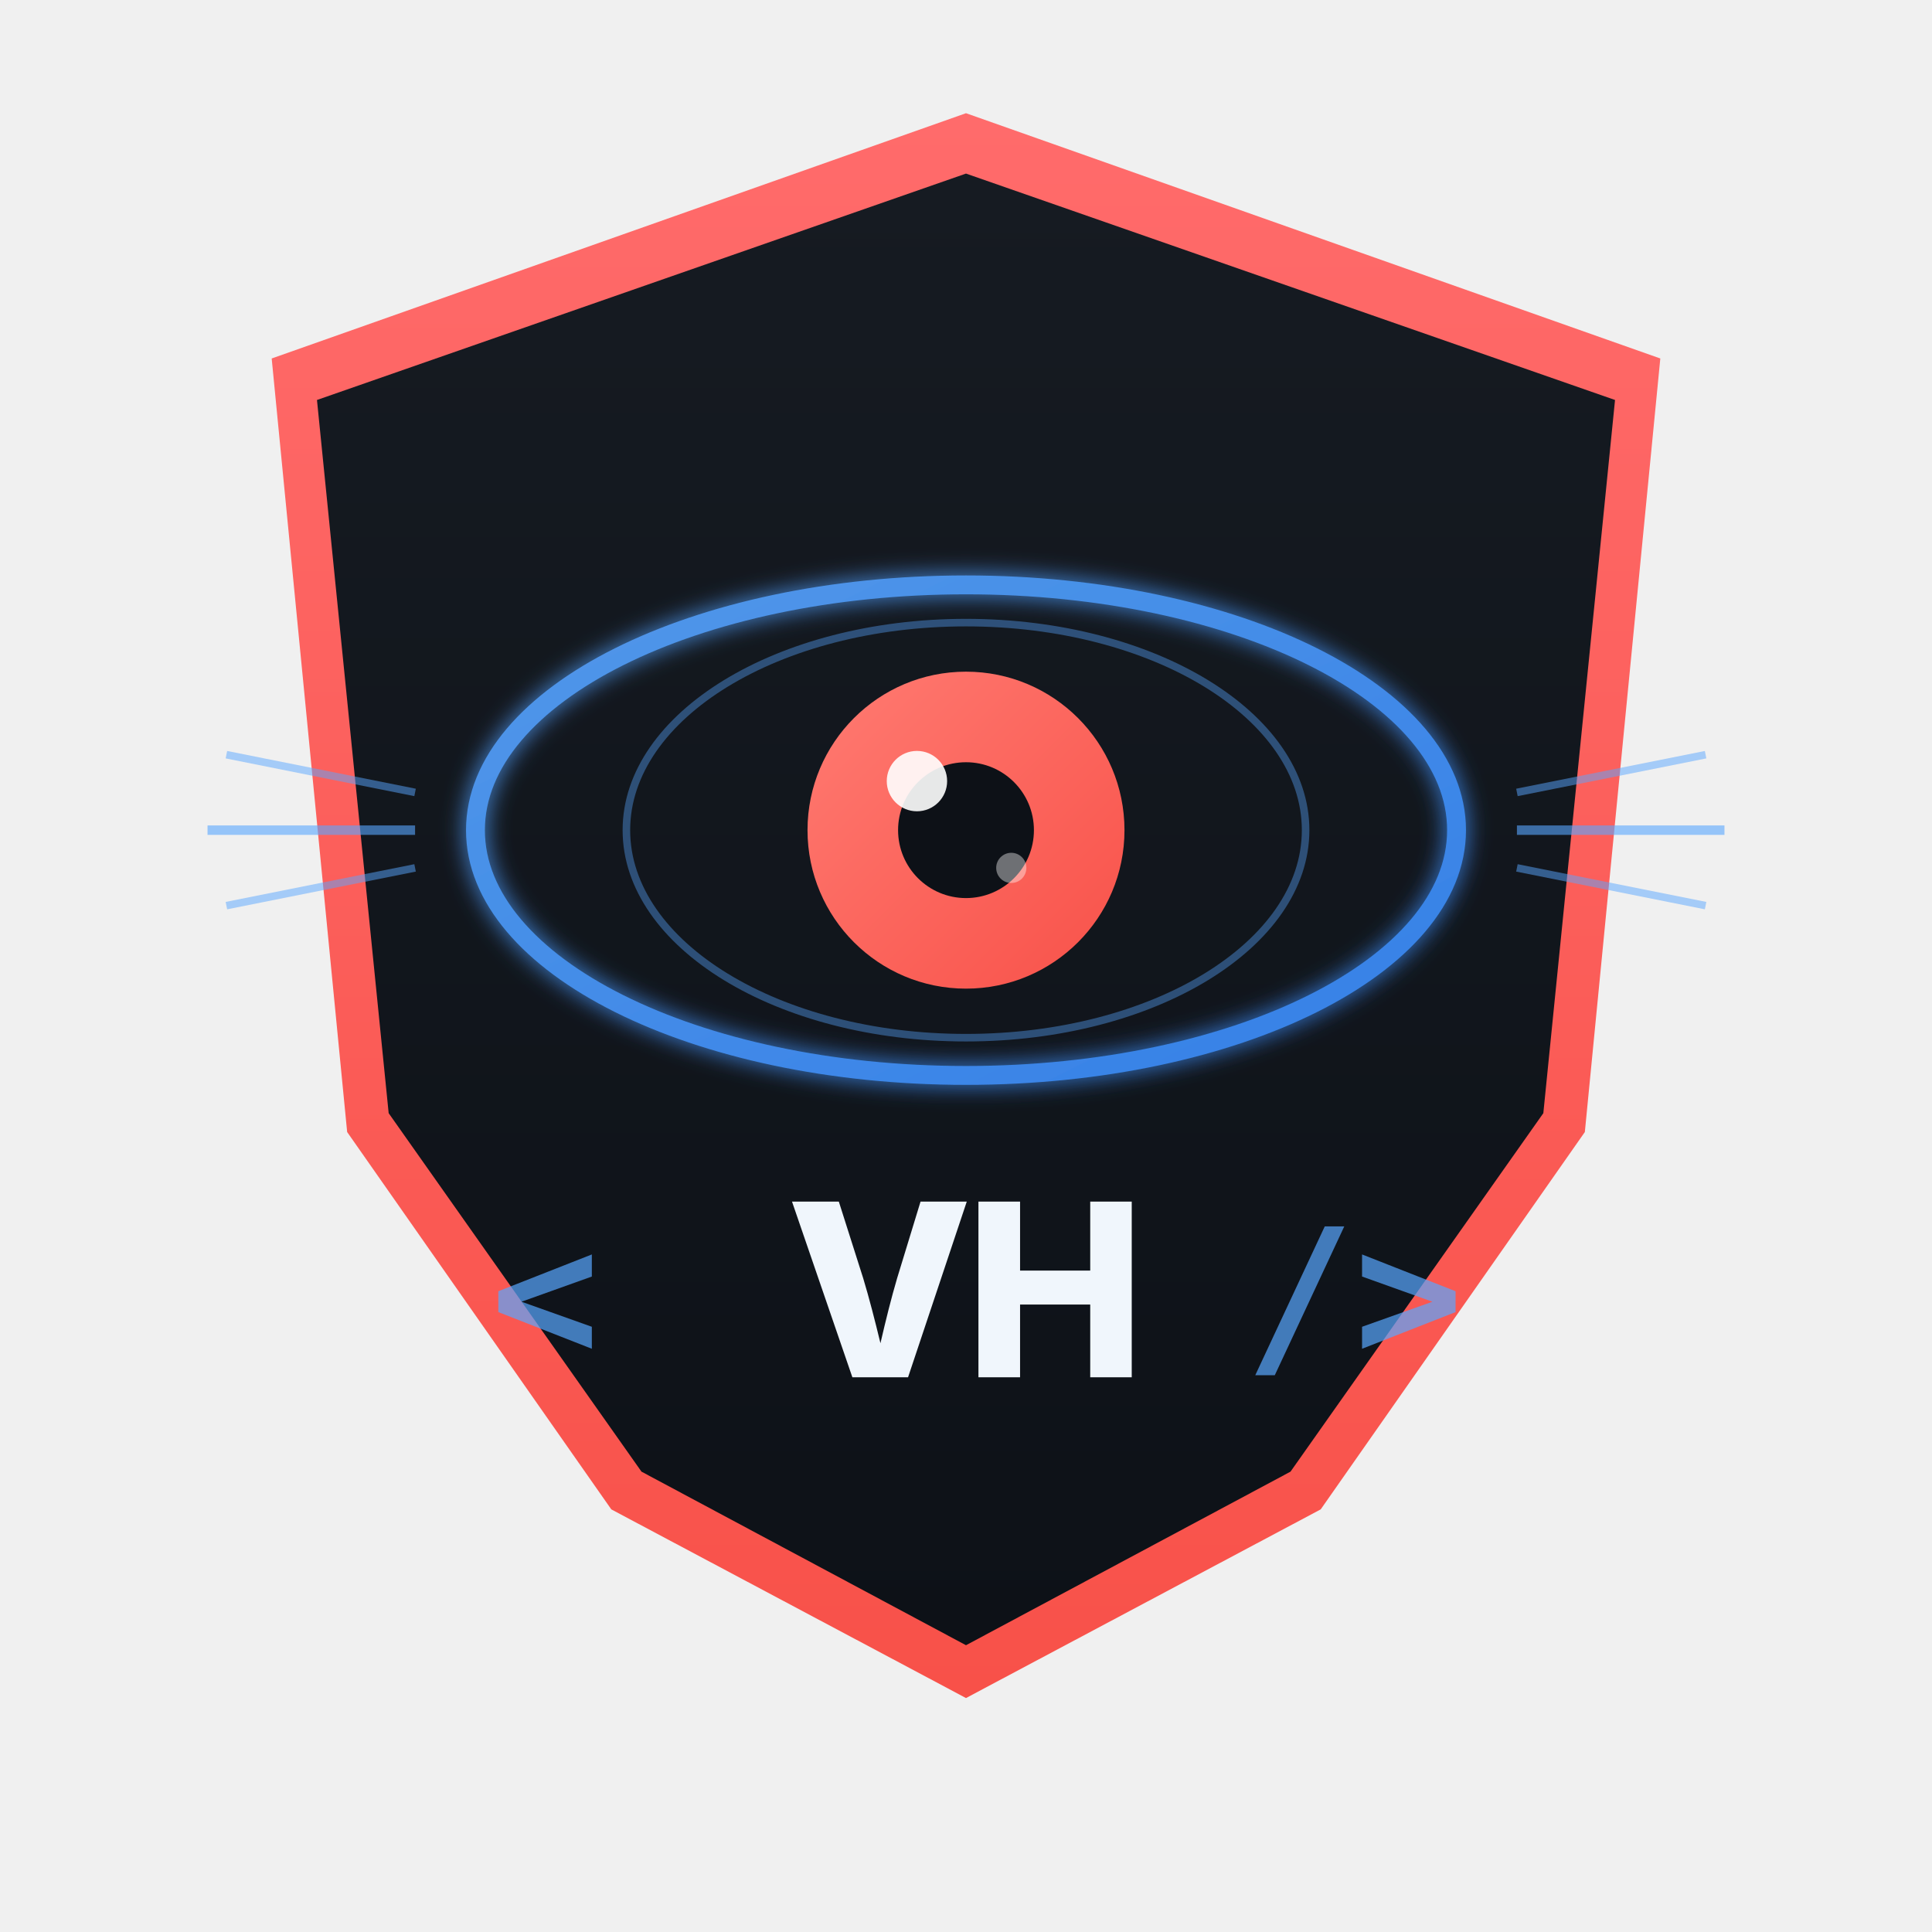
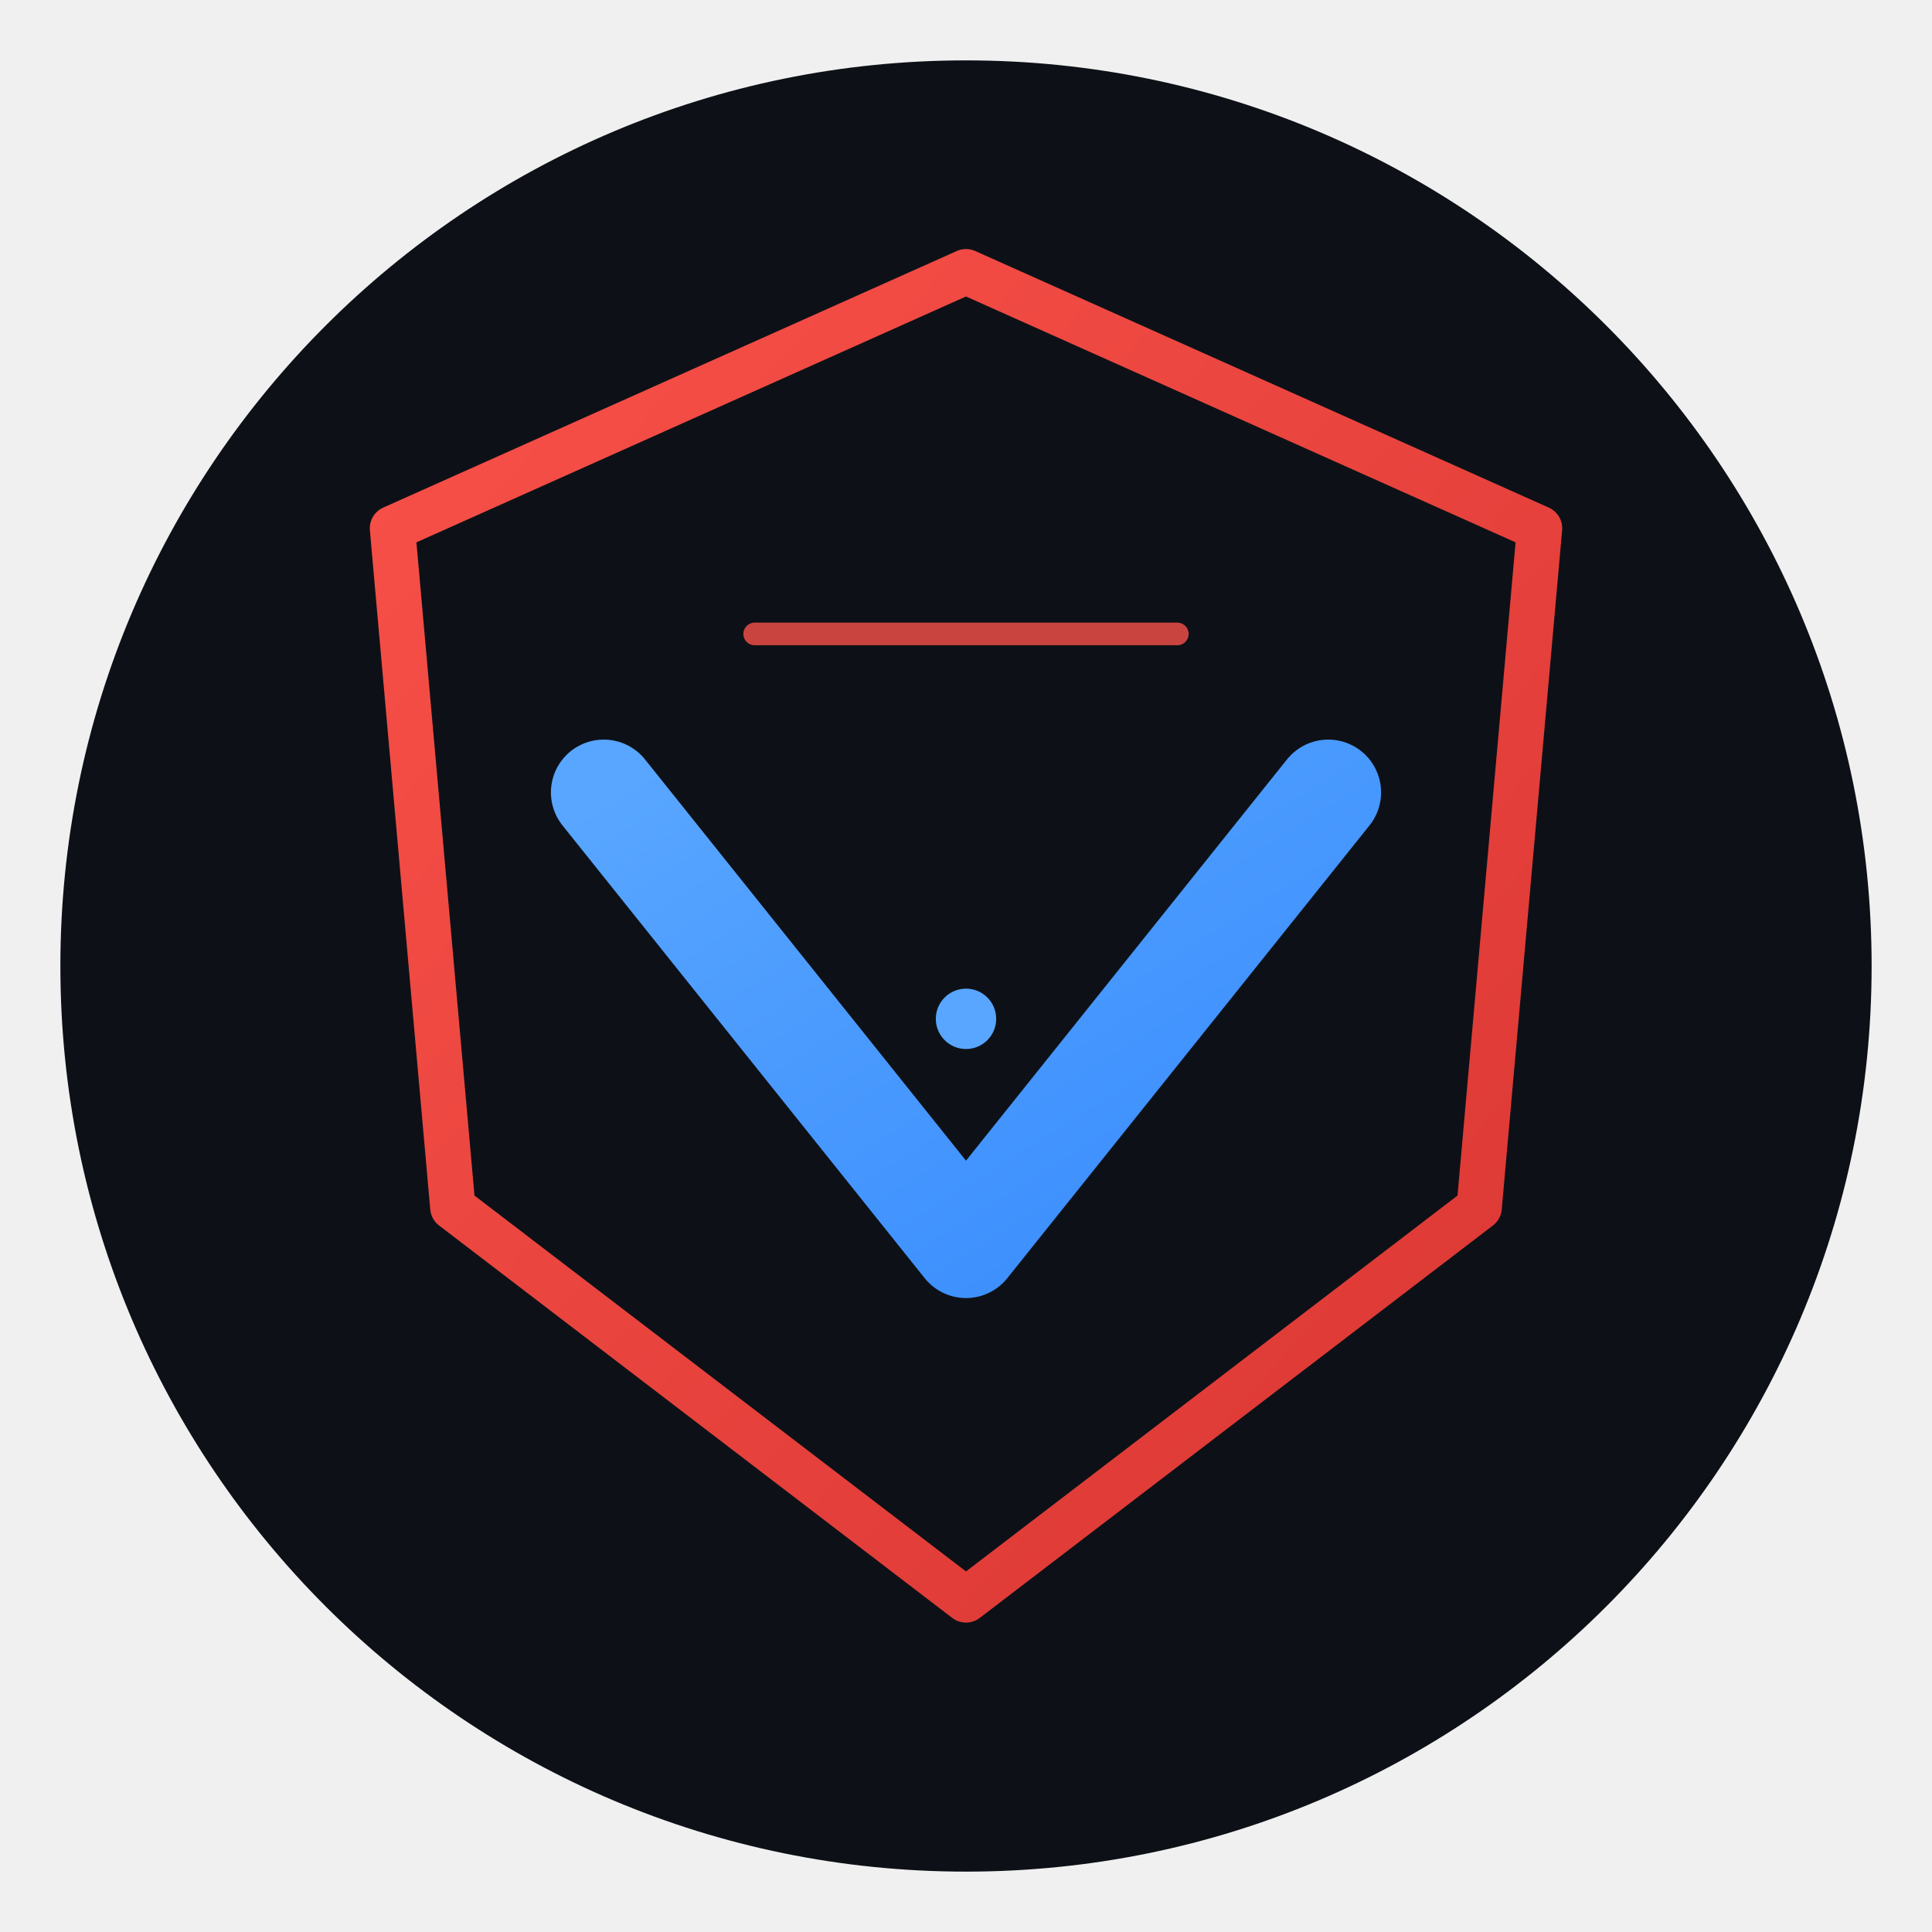
<svg xmlns="http://www.w3.org/2000/svg" viewBox="0 0 512 512" width="512" height="512">
  <defs>
-     <linearGradient id="shieldGrad" x1="0%" y1="0%" x2="0%" y2="100%">
-       <stop offset="0%" style="stop-color:#161b22;stop-opacity:1" />
-       <stop offset="100%" style="stop-color:#0d1117;stop-opacity:1" />
+     <linearGradient id="grad1" x1="0%" y1="0%" x2="100%" y2="100%">
+       <stop offset="0%" style="stop-color:#f85149" />
+       <stop offset="100%" style="stop-color:#da3633" />
    </linearGradient>
-     <linearGradient id="borderGrad" x1="0%" y1="0%" x2="0%" y2="100%">
-       <stop offset="0%" style="stop-color:#ff6b6b;stop-opacity:1" />
-       <stop offset="100%" style="stop-color:#f85149;stop-opacity:1" />
+     <linearGradient id="grad2" x1="0%" y1="0%" x2="100%" y2="100%">
+       <stop offset="0%" style="stop-color:#58a6ff" />
+       <stop offset="100%" style="stop-color:#388bfd" />
    </linearGradient>
-     <linearGradient id="eyeGrad" x1="0%" y1="0%" x2="100%" y2="100%">
-       <stop offset="0%" style="stop-color:#58a6ff;stop-opacity:1" />
-       <stop offset="100%" style="stop-color:#388bfd;stop-opacity:1" />
-     </linearGradient>
-     <linearGradient id="irisGrad" x1="0%" y1="0%" x2="100%" y2="100%">
-       <stop offset="0%" style="stop-color:#ff7b72;stop-opacity:1" />
-       <stop offset="100%" style="stop-color:#f85149;stop-opacity:1" />
-     </linearGradient>
-     <filter id="glow">
-       <feGaussianBlur stdDeviation="3" result="blur" />
-       <feMerge>
-         <feMergeNode in="blur" />
-         <feMergeNode in="SourceGraphic" />
-       </feMerge>
-     </filter>
  </defs>
-   <path d="M256 30 L440 95 L420 300 L350 400 L256 450 L162 400 L92 300 L72 95 Z" fill="url(#borderGrad)" />
-   <path d="M256 46 L428 106 L409 295 L342 390 L256 436 L170 390 L103 295 L84 106 Z" fill="url(#shieldGrad)" />
-   <ellipse cx="256" cy="220" rx="130" ry="65" fill="none" stroke="url(#eyeGrad)" stroke-width="5" filter="url(#glow)" opacity="0.9" />
-   <ellipse cx="256" cy="220" rx="90" ry="55" fill="none" stroke="#58a6ff" stroke-width="2" opacity="0.4" />
-   <circle cx="256" cy="220" r="42" fill="url(#irisGrad)" />
-   <circle cx="256" cy="220" r="18" fill="#0d1117" />
-   <circle cx="243" cy="207" r="8" fill="#ffffff" opacity="0.9" />
-   <circle cx="268" cy="230" r="4" fill="#ffffff" opacity="0.4" />
-   <line x1="60" y1="200" x2="110" y2="210" stroke="#58a6ff" stroke-width="2" opacity="0.5" />
-   <line x1="55" y1="220" x2="110" y2="220" stroke="#58a6ff" stroke-width="2.5" opacity="0.6" />
-   <line x1="60" y1="240" x2="110" y2="230" stroke="#58a6ff" stroke-width="2" opacity="0.5" />
-   <line x1="402" y1="210" x2="452" y2="200" stroke="#58a6ff" stroke-width="2" opacity="0.5" />
-   <line x1="402" y1="220" x2="457" y2="220" stroke="#58a6ff" stroke-width="2.5" opacity="0.6" />
-   <line x1="402" y1="230" x2="452" y2="240" stroke="#58a6ff" stroke-width="2" opacity="0.5" />
-   <text x="130" y="360" font-family="SF Mono, Menlo, Monaco, monospace" font-size="48" font-weight="bold" fill="#58a6ff" opacity="0.7">&lt;</text>
-   <text x="330" y="360" font-family="SF Mono, Menlo, Monaco, monospace" font-size="48" font-weight="bold" fill="#58a6ff" opacity="0.7">/&gt;</text>
-   <text x="256" y="365" text-anchor="middle" font-family="-apple-system, BlinkMacSystemFont, 'SF Pro Display', 'Helvetica Neue', sans-serif" font-size="64" font-weight="800" fill="#f0f6fc" letter-spacing="-2">VH</text>
+   <circle cx="256" cy="256" r="240" fill="#0d1117" />
+   <path d="M256 72 L408 140 L392 320 L256 424 L120 320 L104 140 Z" fill="none" stroke="url(#grad1)" stroke-width="12" stroke-linejoin="round" />
+   <path d="M160 210 L256 330 L352 210" fill="none" stroke="url(#grad2)" stroke-width="28" stroke-linecap="round" stroke-linejoin="round" />
+   <circle cx="256" cy="270" r="8" fill="#58a6ff" />
+   <path d="M200 168 L312 168" fill="none" stroke="#f85149" stroke-width="6" stroke-linecap="round" opacity="0.8" />
</svg>
